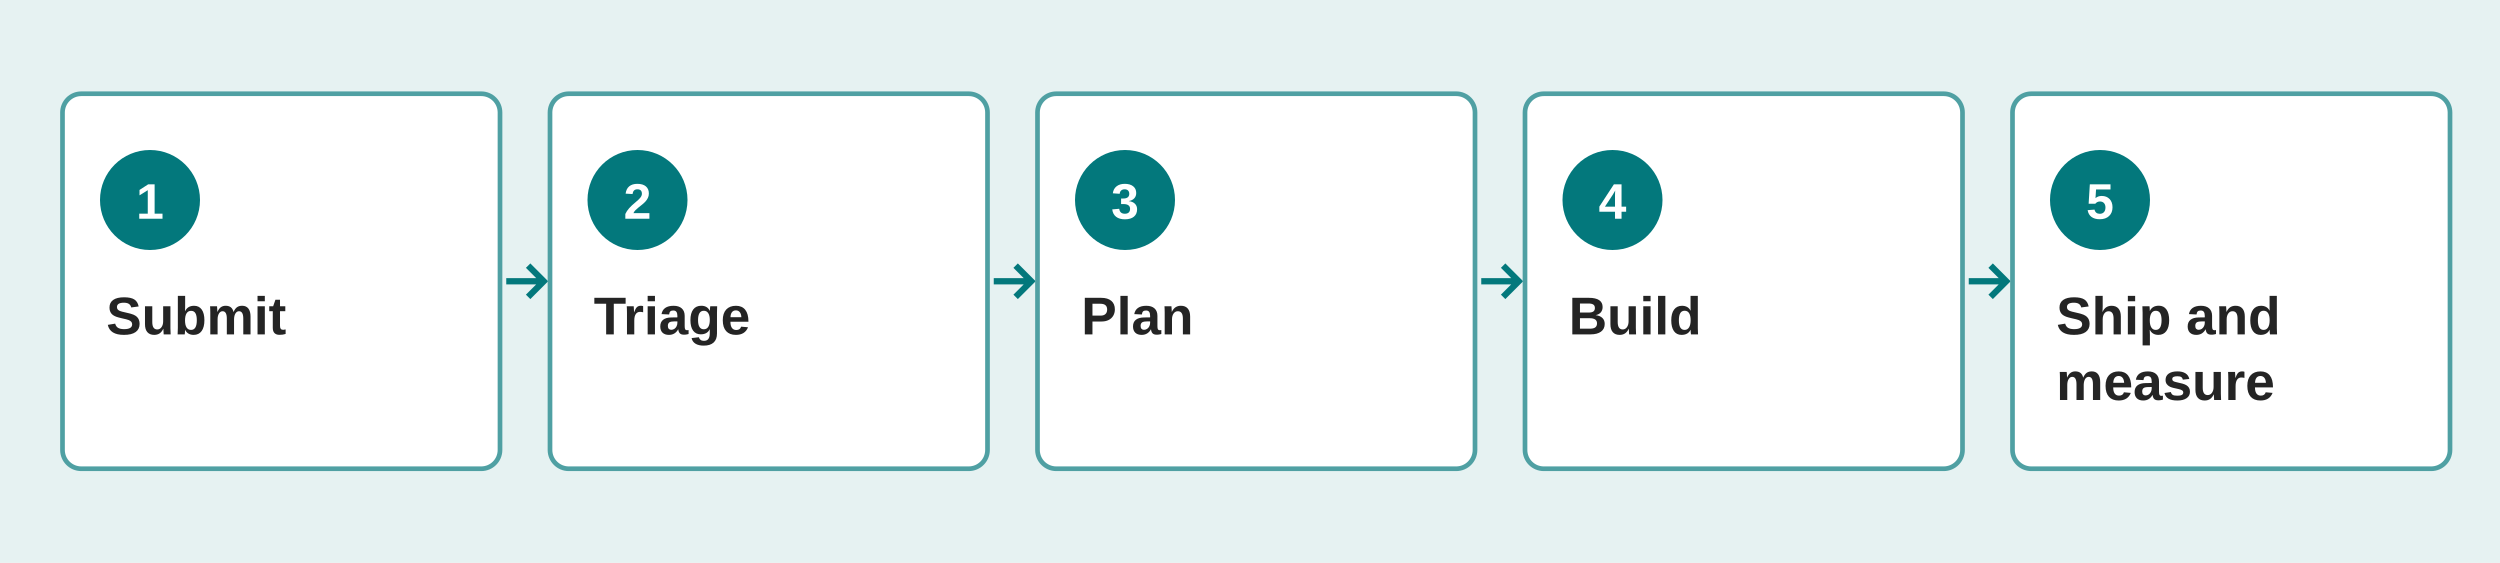
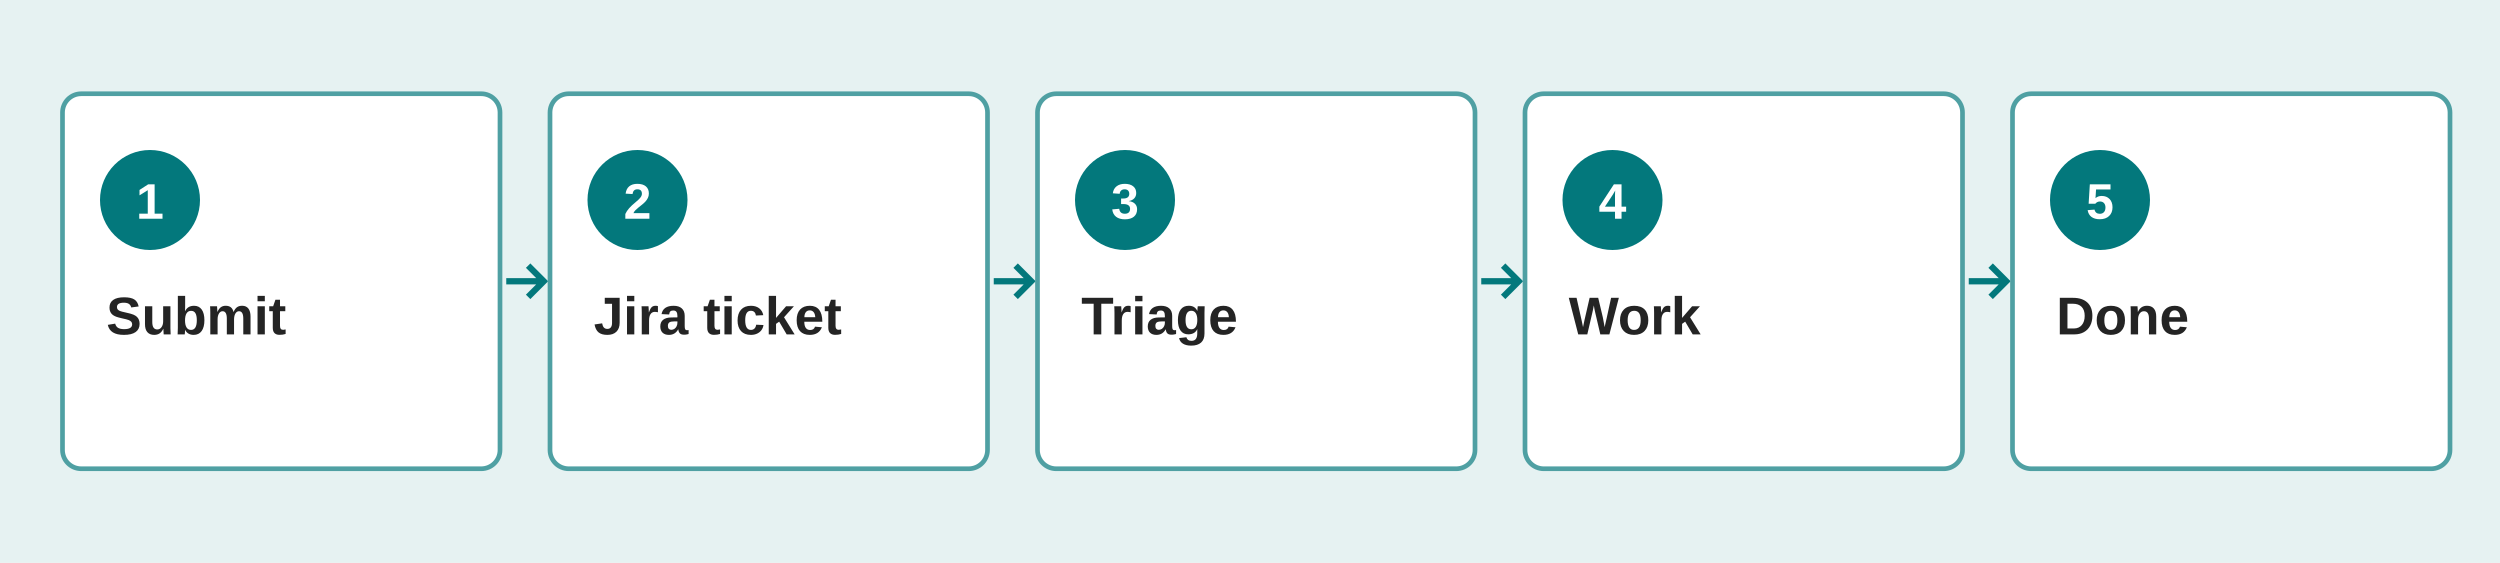
<svg xmlns="http://www.w3.org/2000/svg" width="1600" height="360" viewBox="0 0 1600 360" role="img">
  <rect width="1600" height="360" fill="#E6F2F2" />
  <rect x="40" y="60" width="280" height="240" rx="12" fill="#FFFFFF" stroke="#4FA0A3" stroke-width="3" />
  <circle cx="96" cy="128" r="32" fill="#03787C" />
  <text x="96" y="140" text-anchor="middle" font-family="Segoe UI, Arial, sans-serif" font-size="32" font-weight="700" fill="#FFFFFF">1</text>
  <text x="68" y="214" font-family="Segoe UI, Arial, sans-serif" font-size="34" font-weight="600" fill="#242424">Submit</text>
  <path d="M324 180 h24 m-10 -10 l10 10 -10 10" stroke="#03787C" stroke-width="4" fill="none" />
  <rect x="352" y="60" width="280" height="240" rx="12" fill="#FFFFFF" stroke="#4FA0A3" stroke-width="3" />
  <circle cx="408" cy="128" r="32" fill="#03787C" />
  <text x="408" y="140" text-anchor="middle" font-family="Segoe UI, Arial, sans-serif" font-size="32" font-weight="700" fill="#FFFFFF">2</text>
-   <text x="380" y="214" font-family="Segoe UI, Arial, sans-serif" font-size="34" font-weight="600" fill="#242424">Triage</text>
+   <text x="380" y="214" font-family="Segoe UI, Arial, sans-serif" font-size="34" font-weight="600" fill="#242424">Jira ticket</text>
  <path d="M636 180 h24 m-10 -10 l10 10 -10 10" stroke="#03787C" stroke-width="4" fill="none" />
  <rect x="664" y="60" width="280" height="240" rx="12" fill="#FFFFFF" stroke="#4FA0A3" stroke-width="3" />
  <circle cx="720" cy="128" r="32" fill="#03787C" />
  <text x="720" y="140" text-anchor="middle" font-family="Segoe UI, Arial, sans-serif" font-size="32" font-weight="700" fill="#FFFFFF">3</text>
-   <text x="692" y="214" font-family="Segoe UI, Arial, sans-serif" font-size="34" font-weight="600" fill="#242424">Plan</text>
+   <text x="692" y="214" font-family="Segoe UI, Arial, sans-serif" font-size="34" font-weight="600" fill="#242424">Triage</text>
  <path d="M948 180 h24 m-10 -10 l10 10 -10 10" stroke="#03787C" stroke-width="4" fill="none" />
  <rect x="976" y="60" width="280" height="240" rx="12" fill="#FFFFFF" stroke="#4FA0A3" stroke-width="3" />
  <circle cx="1032" cy="128" r="32" fill="#03787C" />
  <text x="1032" y="140" text-anchor="middle" font-family="Segoe UI, Arial, sans-serif" font-size="32" font-weight="700" fill="#FFFFFF">4</text>
-   <text x="1004" y="214" font-family="Segoe UI, Arial, sans-serif" font-size="34" font-weight="600" fill="#242424">Build</text>
+   <text x="1004" y="214" font-family="Segoe UI, Arial, sans-serif" font-size="34" font-weight="600" fill="#242424">Work</text>
  <path d="M1260 180 h24 m-10 -10 l10 10 -10 10" stroke="#03787C" stroke-width="4" fill="none" />
  <rect x="1288" y="60" width="280" height="240" rx="12" fill="#FFFFFF" stroke="#4FA0A3" stroke-width="3" />
  <circle cx="1344" cy="128" r="32" fill="#03787C" />
  <text x="1344" y="140" text-anchor="middle" font-family="Segoe UI, Arial, sans-serif" font-size="32" font-weight="700" fill="#FFFFFF">5</text>
-   <text x="1316" y="214" font-family="Segoe UI, Arial, sans-serif" font-size="34" font-weight="600" fill="#242424">Ship and</text>
-   <text x="1316" y="256" font-family="Segoe UI, Arial, sans-serif" font-size="34" font-weight="600" fill="#242424">measure</text>
+   <text x="1316" y="214" font-family="Segoe UI, Arial, sans-serif" font-size="34" font-weight="600" fill="#242424">Done</text>
</svg>
